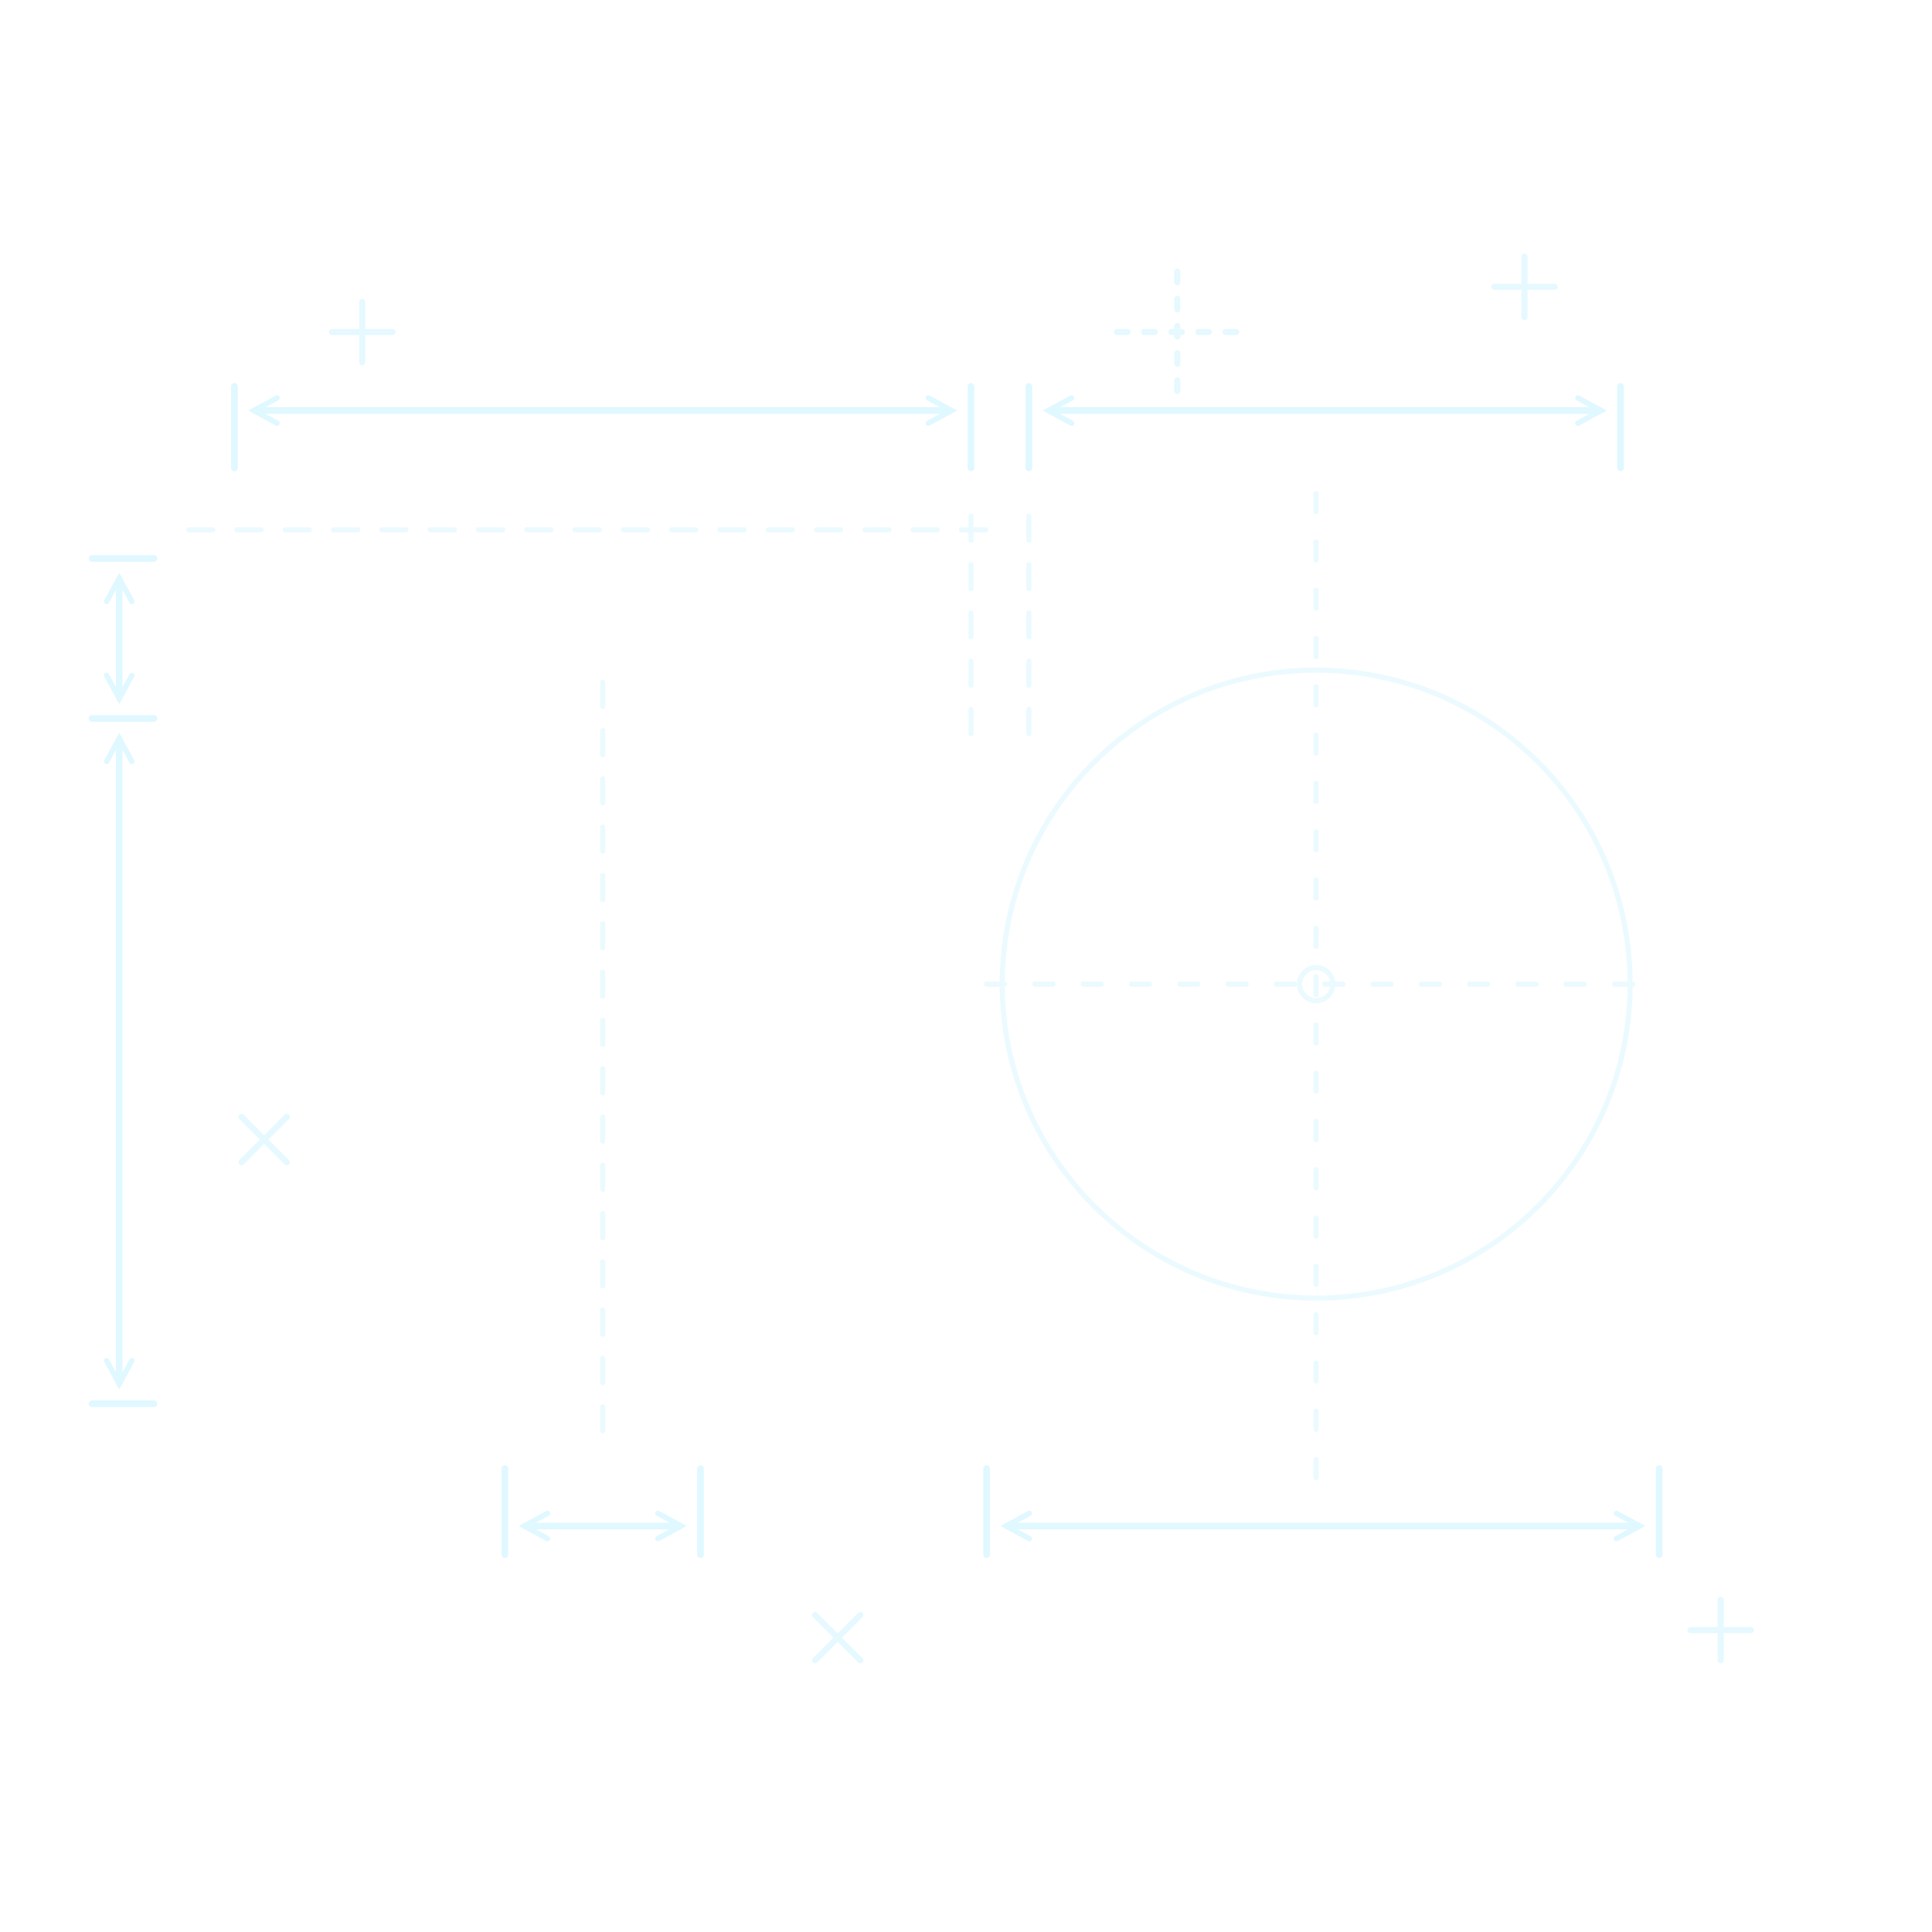
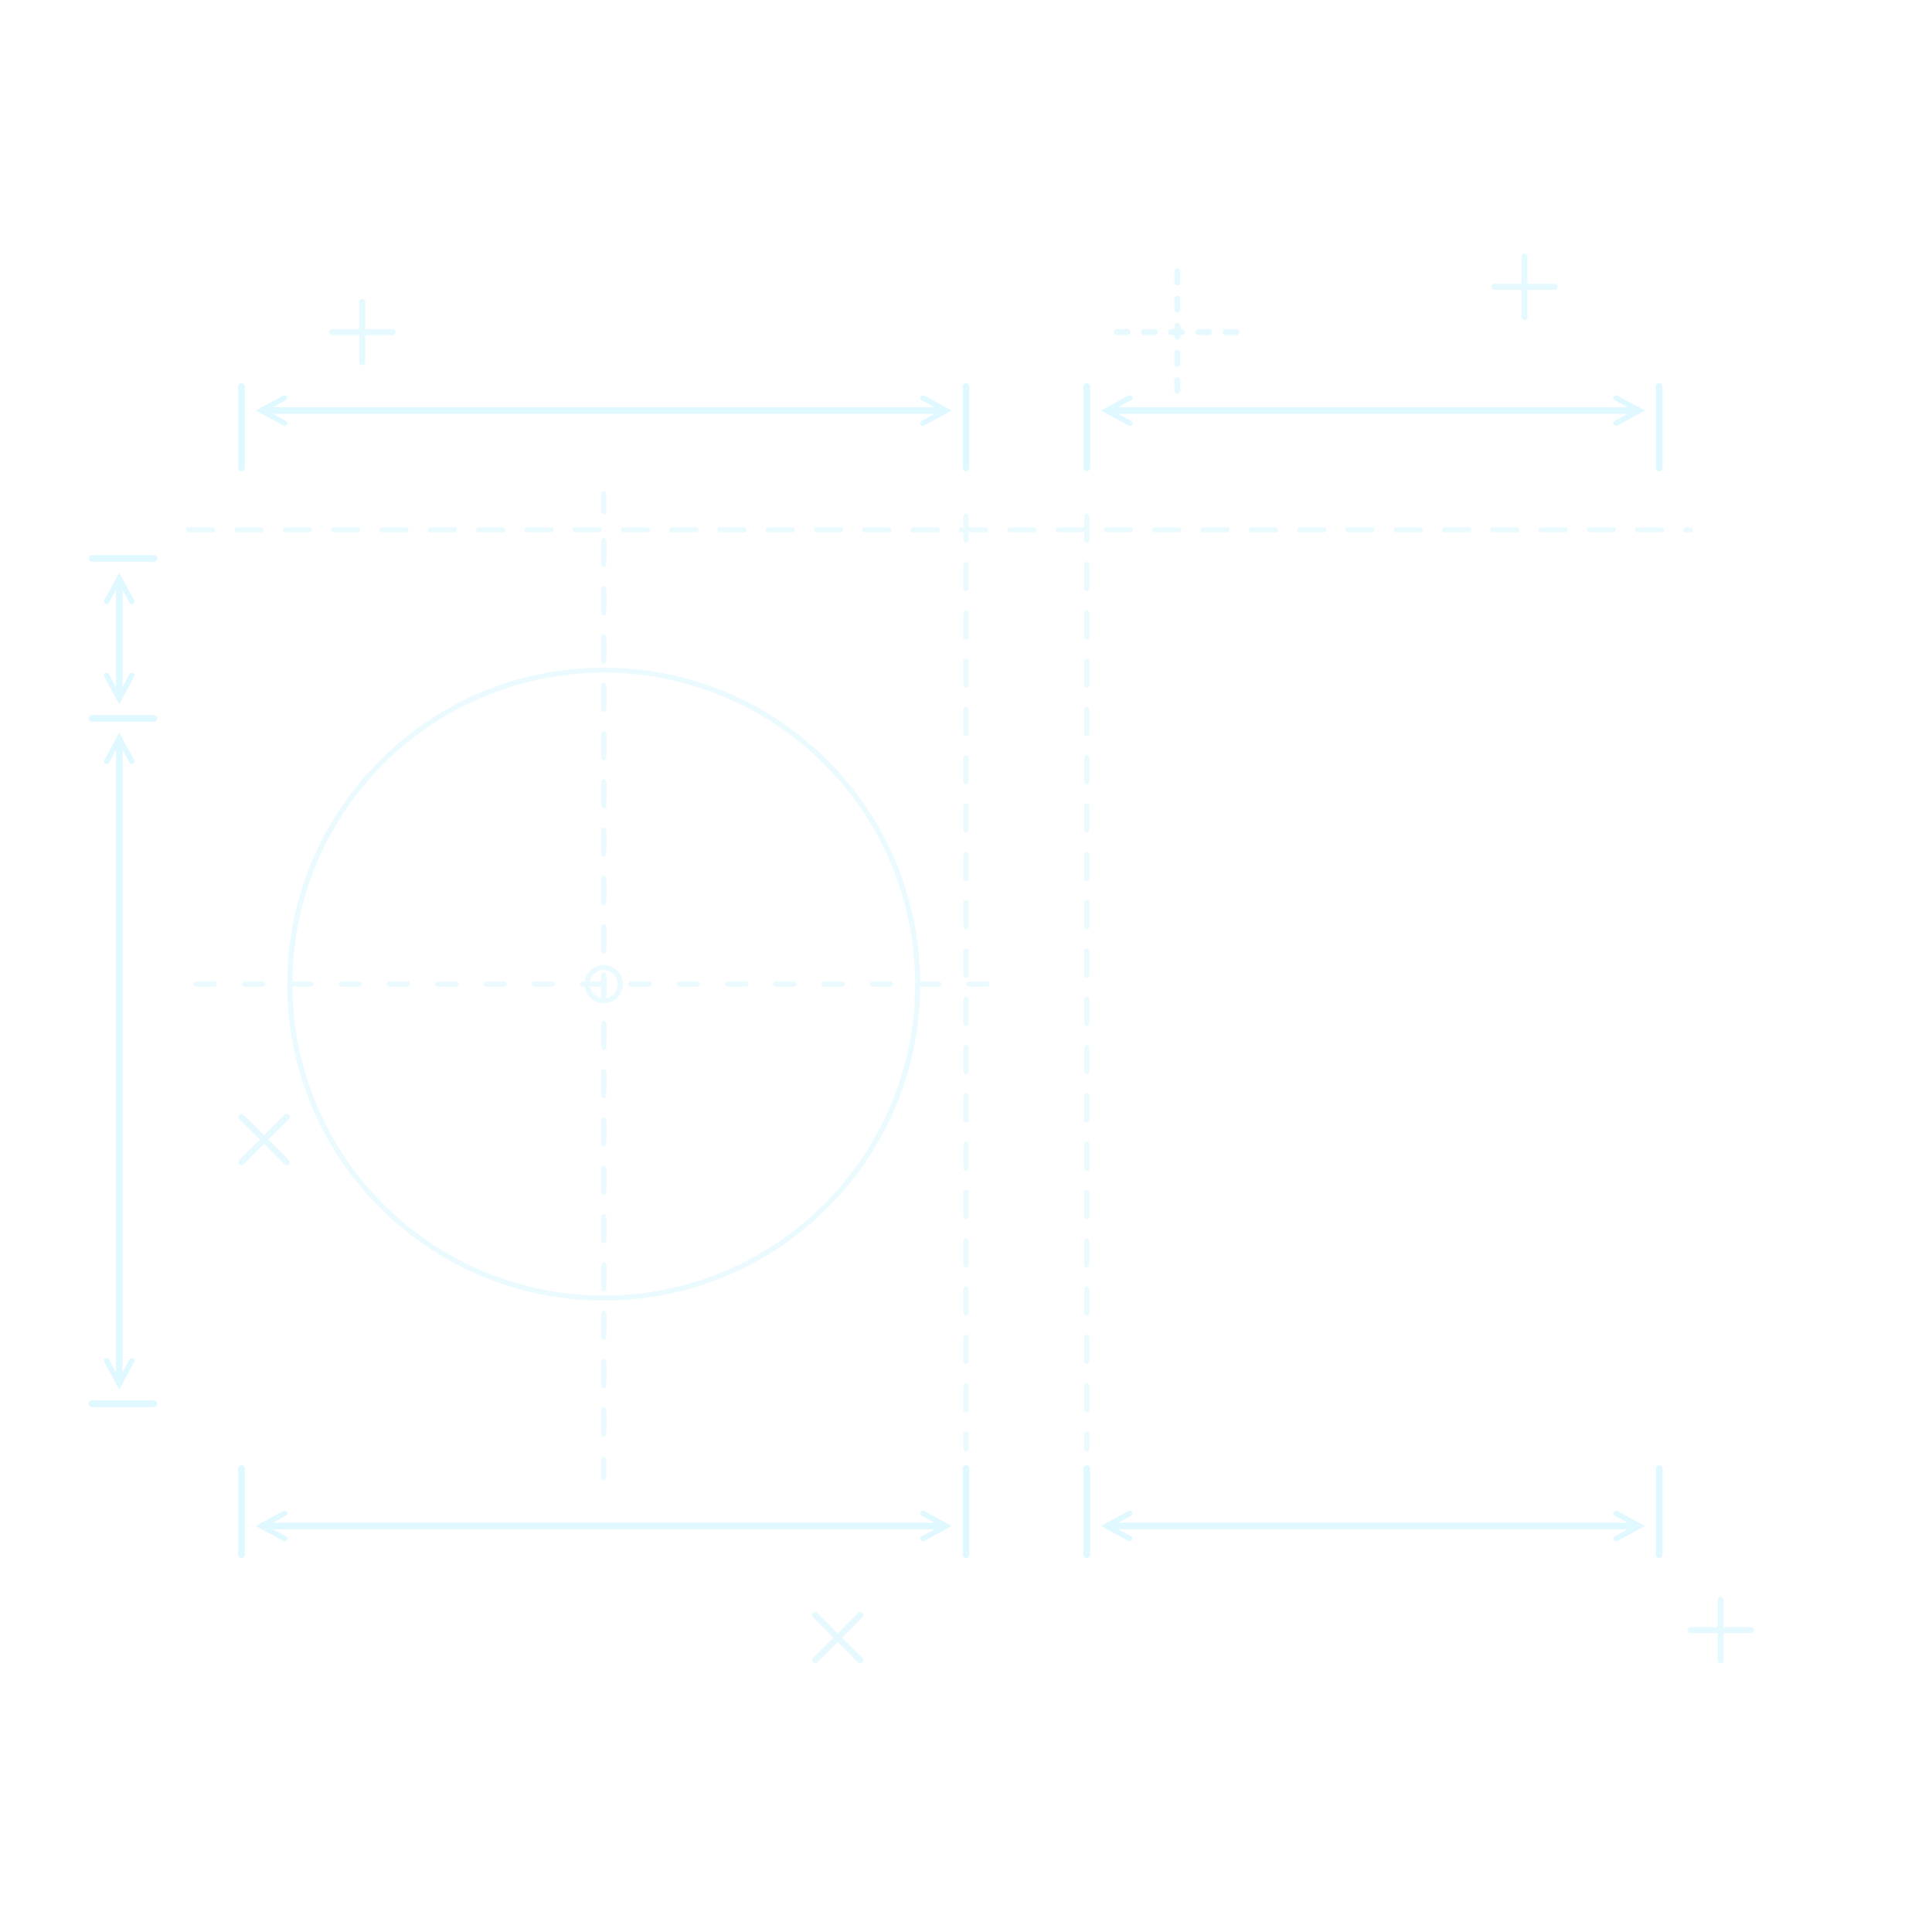
<svg xmlns="http://www.w3.org/2000/svg" width="128" height="128" viewBox="0 0 128 128" fill="none">
  <defs>
    <marker id="arrowStart" markerWidth="5" markerHeight="5" refX="1.2" refY="2.5" orient="auto" markerUnits="strokeWidth">
      <path d="M4.5 0.6L1 2.5L4.5 4.4" fill="none" stroke="#DDF7FF" stroke-width="0.8" stroke-linecap="round" />
    </marker>
    <marker id="arrowEnd" markerWidth="5" markerHeight="5" refX="3.8" refY="2.5" orient="auto" markerUnits="strokeWidth">
      <path d="M0.5 0.6L4 2.5L0.5 4.4" fill="none" stroke="#DDF7FF" stroke-width="0.8" stroke-linecap="round" />
    </marker>
  </defs>
  <g stroke="#DDF7FF" stroke-linecap="round" stroke-linejoin="round">
    <g opacity="0.9" stroke-width="0.44">
-       <path d="M15.531 31V25.6M64.331 31V25.6M68.165 31V25.6M107.365 31V25.6" />
-       <path d="M16.9 27.2H62.96" marker-start="url(#arrowStart)" marker-end="url(#arrowEnd)" />
-       <path d="M69.54 27.2H105.99" marker-start="url(#arrowStart)" marker-end="url(#arrowEnd)" />
-       <path d="M33.451 97.3V103M46.411 97.3V103M65.365 97.3V103M109.925 97.3V103" />
-       <path d="M34.82 101.1H45.04" marker-start="url(#arrowStart)" marker-end="url(#arrowEnd)" />
-       <path d="M66.74 101.1H108.55" marker-start="url(#arrowStart)" marker-end="url(#arrowEnd)" />
+       <path d="M16 31V25.6M64 31V25.6M72 31V25.6M109.925 31V25.6" />
+       <path d="M17.4 27.2H62.6" marker-start="url(#arrowStart)" marker-end="url(#arrowEnd)" />
+       <path d="M73.4 27.2H108.525" marker-start="url(#arrowStart)" marker-end="url(#arrowEnd)" />
+       <path d="M16 97.3V103M64 97.3V103M72 97.3V103M109.925 97.3V103" />
+       <path d="M17.4 101.1H62.6" marker-start="url(#arrowStart)" marker-end="url(#arrowEnd)" />
+       <path d="M73.4 101.1H108.525" marker-start="url(#arrowStart)" marker-end="url(#arrowEnd)" />
      <path d="M10.2 37H6.1M10.2 47.6H6.1M10.2 93H6.1" />
      <path d="M7.9 38.4V46.2" marker-start="url(#arrowStart)" marker-end="url(#arrowEnd)" />
      <path d="M7.9 49V91.6" marker-start="url(#arrowStart)" marker-end="url(#arrowEnd)" />
    </g>
    <g opacity="0.58" stroke-width="0.34">
-       <path d="M12.5 35.1H66.8M39.931 94.8V44.5M64.331 34.2V49.9M68.165 34.2V49.9" stroke-dasharray="1.6 1.6" />
-       <path d="M65.365 65.2H109.925M87.2 32.7V98.2" stroke-dasharray="1.2 2" />
-       <circle cx="87.2" cy="65.2" r="20.8" />
-       <circle cx="87.2" cy="65.2" r="1.1" />
+       <path d="M12.5 35.1H112M40 95V35M64 34.2V96M72 34.2V96" stroke-dasharray="1.6 1.6" />
+       <path d="M13 65.2H66M40 32.7V98.2" stroke-dasharray="1.2 2" />
+       <circle cx="40" cy="65.2" r="20.8" />
+       <circle cx="40" cy="65.2" r="1.1" />
    </g>
    <g opacity="0.76" stroke-width="0.4">
      <path d="M24 20V24M22 22H26M101 17V21M99 19H103M114 106V110M112 108H116" />
      <path d="M54 107L57 110M57 107L54 110M16 74L19 77M19 74L16 77" />
      <path d="M74 22H82M78 18V26" stroke-dasharray="0.7 1.1" />
    </g>
  </g>
</svg>
